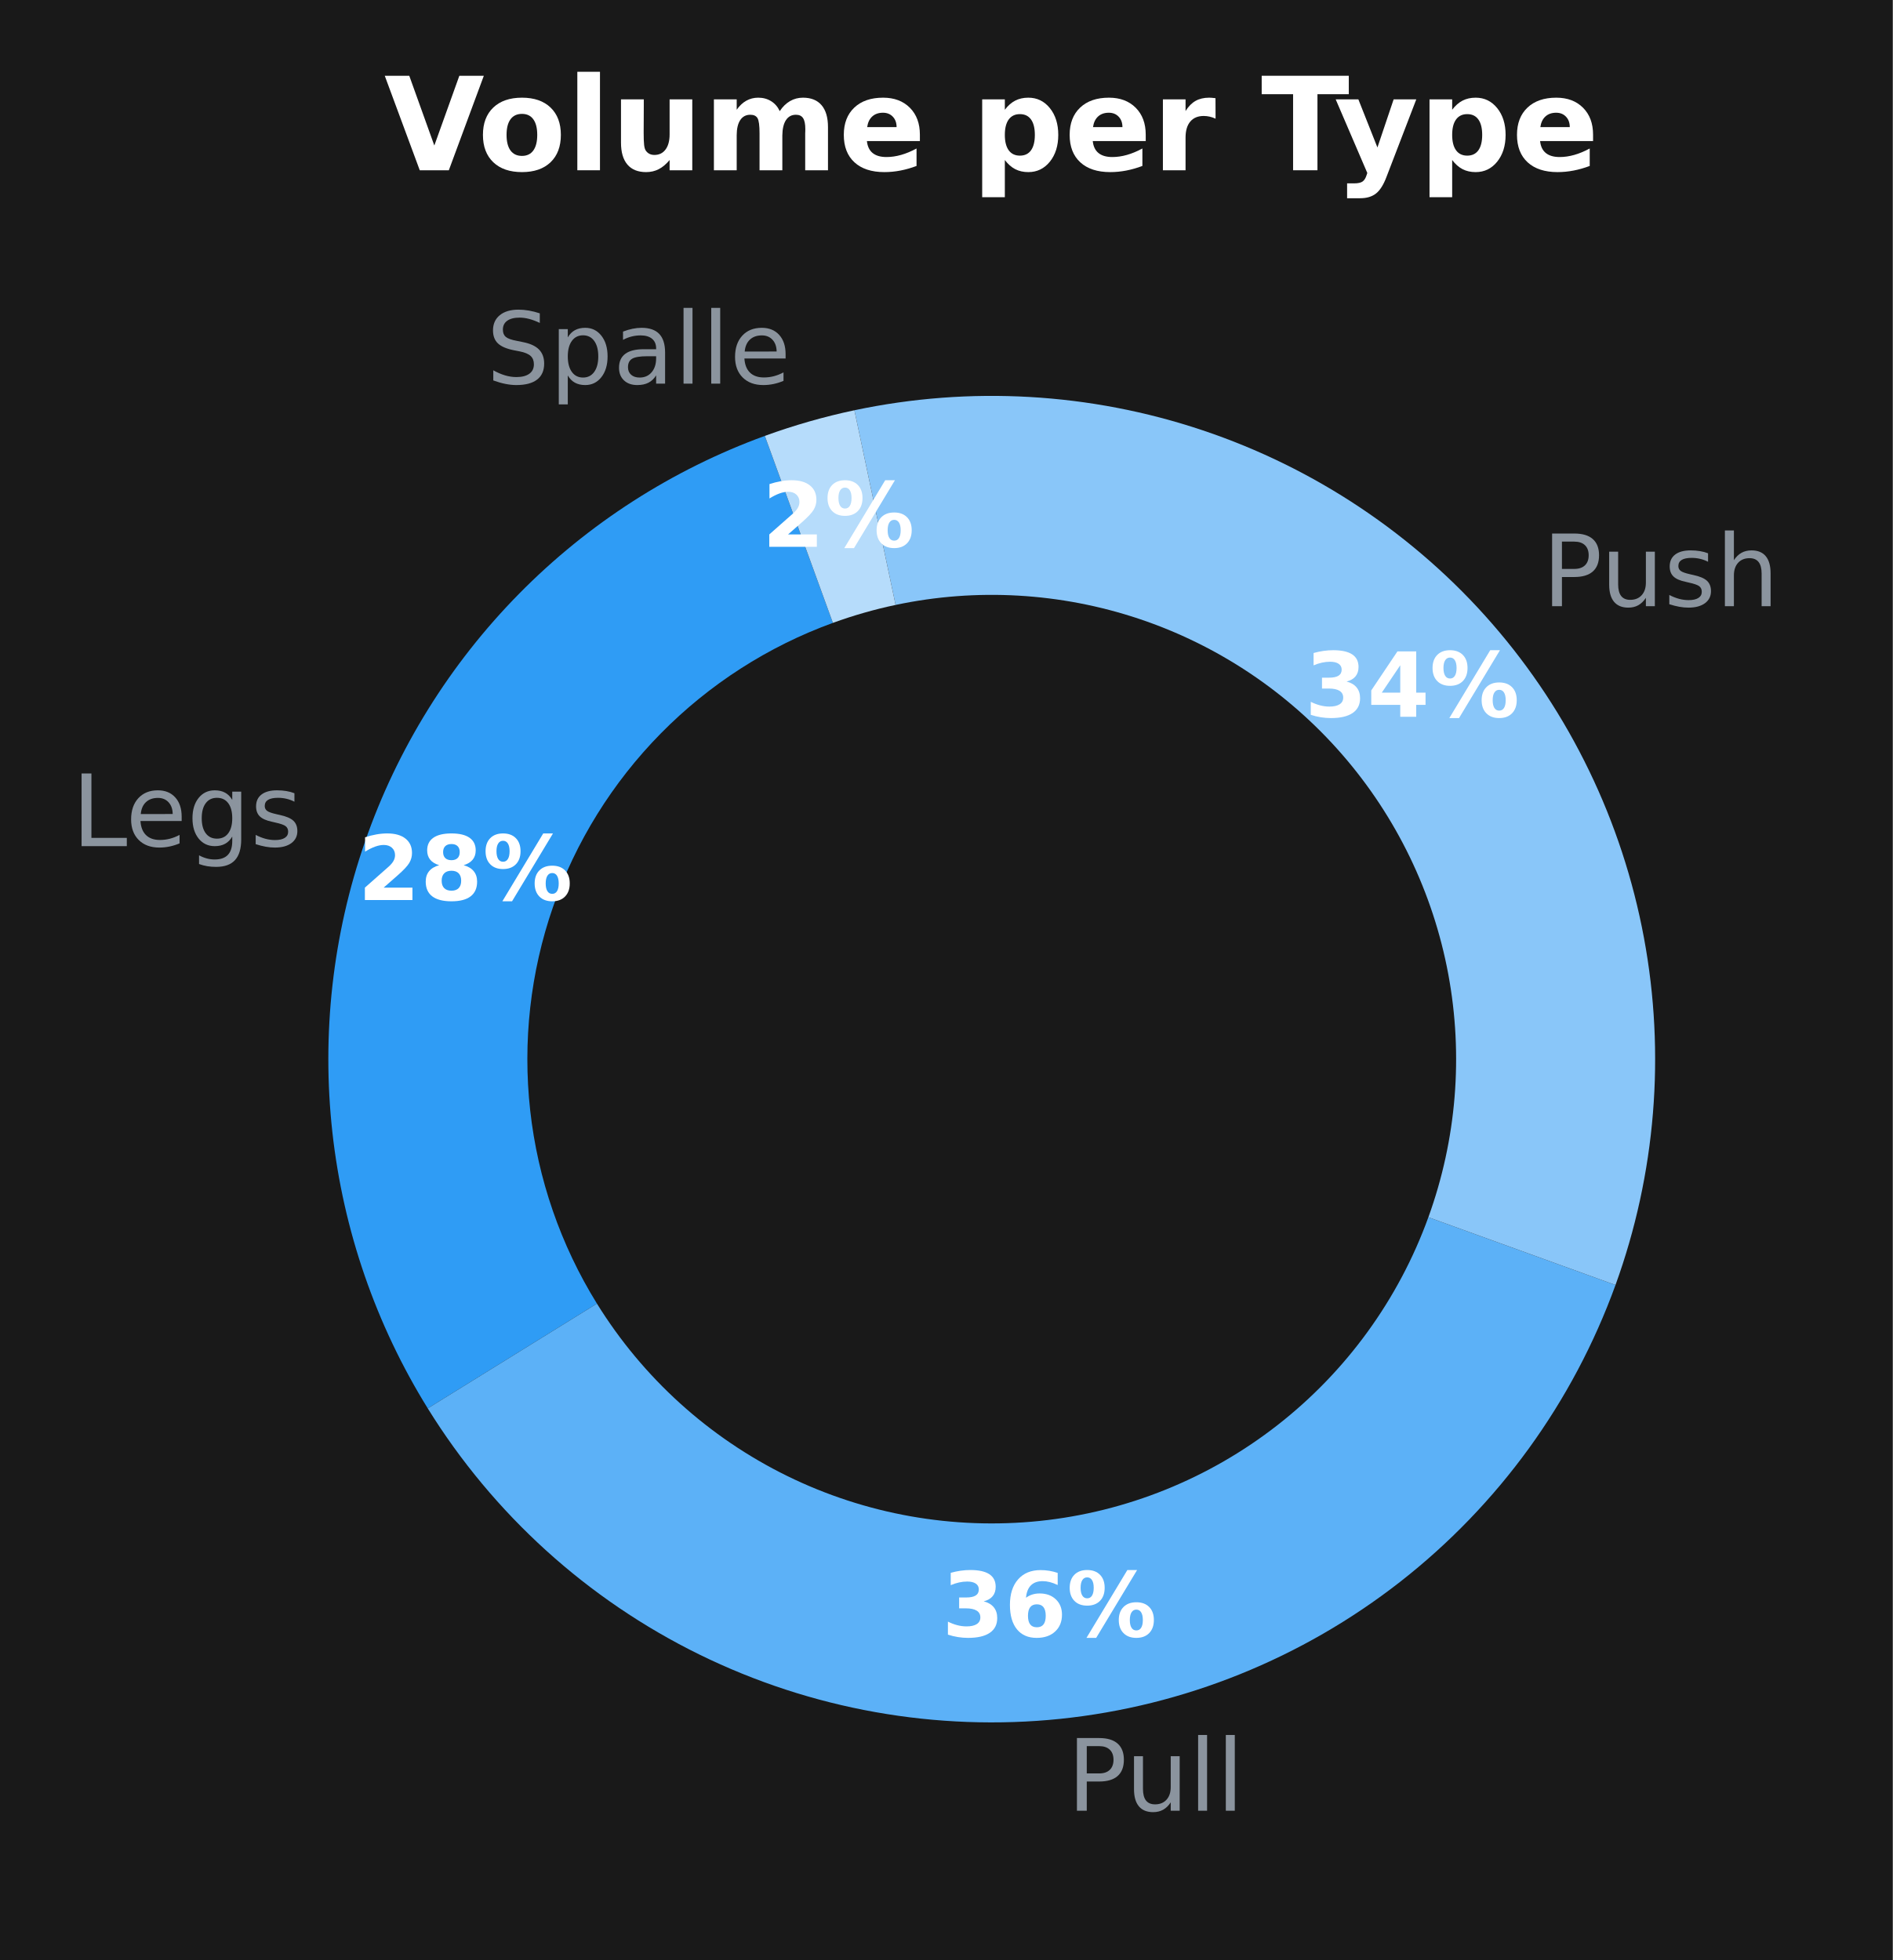
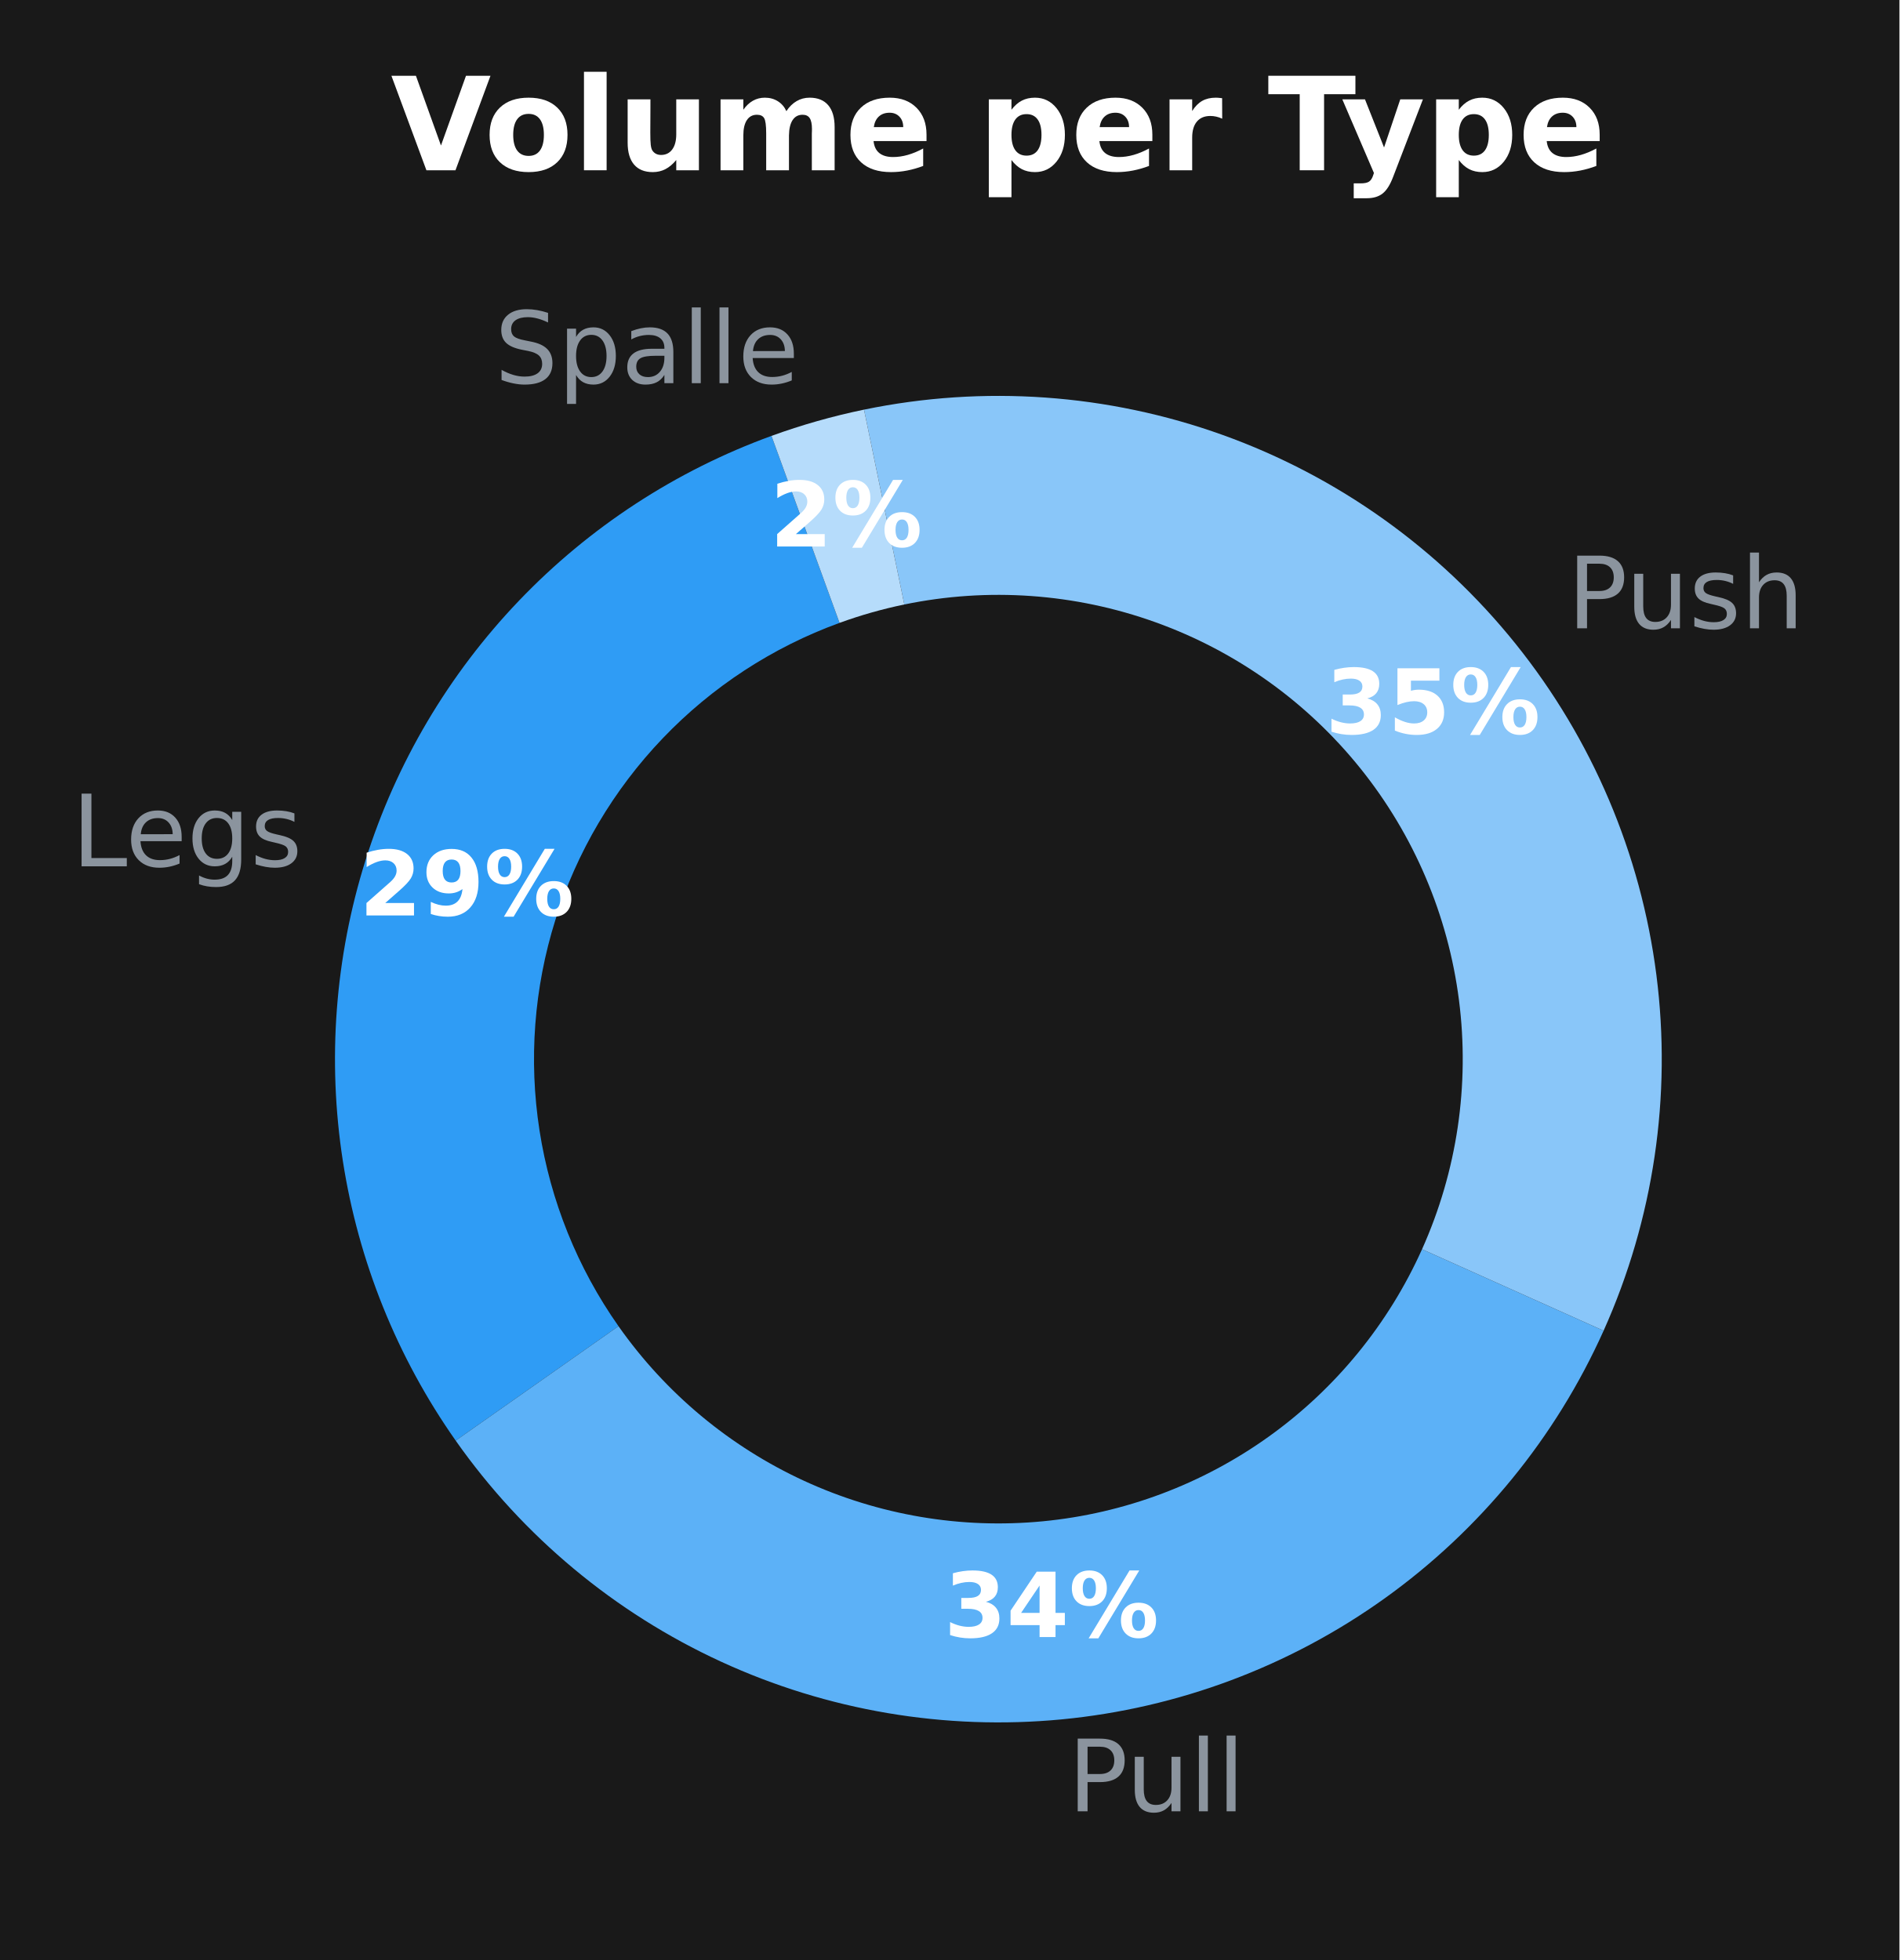
- <svg xmlns="http://www.w3.org/2000/svg" xmlns:xlink="http://www.w3.org/1999/xlink" width="189.814pt" height="196.598pt" viewBox="0 0 189.814 196.598" version="1.1">
+ <svg xmlns="http://www.w3.org/2000/svg" xmlns:xlink="http://www.w3.org/1999/xlink" width="190.483pt" height="196.598pt" viewBox="0 0 190.483 196.598" version="1.1">
  <defs>
    <style type="text/css">*{stroke-linejoin: round; stroke-linecap: butt}</style>
  </defs>
  <g id="figure_1">
    <g id="patch_1">
-       <path d="M 0 196.598  L 189.814 196.598  L 189.814 0  L 0 0  z " style="fill: #191919" />
+       <path d="M 0 196.598  L 190.483 196.598  L 190.483 0  L 0 0  z " style="fill: #191919" />
    </g>
    <g id="axes_1">
      <g id="patch_2">
-         <path d="M 76.7 43.722  C 67.409 47.104 58.987 52.515 52.049 59.561  C 45.112 66.606 39.832 75.111 36.594 84.454  C 33.356 93.797 32.242 103.745 33.332 113.572  C 34.422 123.4 37.689 132.862 42.896 141.268  L 59.863 130.759  C 56.219 124.875 53.932 118.251 53.168 111.372  C 52.405 104.493 53.186 97.529 55.452 90.989  C 57.718 84.449 61.415 78.496 66.271 73.564  C 71.127 68.632 77.022 64.844 83.526 62.477  z " style="fill: #2f9cf5" />
+         <path d="M 77.369 43.722  C 67.77 47.216 59.103 52.874 52.043 60.256  C 44.983 67.638 39.717 76.548 36.655 86.293  C 33.592 96.038 32.815 106.359 34.383 116.453  C 35.952 126.546 39.824 136.145 45.699 144.501  L 62.026 133.022  C 57.914 127.173 55.203 120.454 54.105 113.388  C 53.007 106.323 53.551 99.098 55.695 92.277  C 57.839 85.455 61.525 79.218 66.467 74.051  C 71.409 68.883 77.476 64.922 84.195 62.477  z " style="fill: #2f9cf5" />
      </g>
      <g id="patch_3">
-         <path d="M 42.896 141.268  C 49.476 151.892 58.918 160.45 70.136 165.957  C 81.354 171.465 93.899 173.701 106.329 172.41  C 118.759 171.118 130.577 166.35 140.423 158.655  C 150.269 150.959 157.75 140.643 162.006 128.893  L 143.24 122.097  C 140.262 130.321 135.025 137.543 128.132 142.93  C 121.24 148.317 112.968 151.654 104.267 152.558  C 95.566 153.462 86.784 151.897 78.931 148.042  C 71.079 144.187 64.469 138.196 59.863 130.759  z " style="fill: #5cb1f7" />
+         <path d="M 45.699 144.501  C 52.456 154.112 61.639 161.763 72.312 166.674  C 82.985 171.585 94.77 173.583 106.465 172.463  C 118.159 171.343 129.352 167.145 138.898 160.298  C 148.444 153.45 156.009 144.195 160.819 133.476  L 142.61 125.305  C 139.243 132.808 133.948 139.287 127.265 144.08  C 120.583 148.873 112.748 151.811 104.562 152.595  C 96.376 153.379 88.126 151.981 80.655 148.543  C 73.184 145.106 66.756 139.749 62.026 133.022  z " style="fill: #5cb1f7" />
      </g>
      <g id="patch_4">
-         <path d="M 162.006 128.893  C 166.045 117.742 167.029 105.711 164.857 94.051  C 162.684 82.392 157.433 71.523 149.649 62.575  C 141.865 53.626 131.828 46.92 120.581 43.154  C 109.335 39.387 97.284 38.696 85.681 41.151  L 89.813 60.677  C 97.935 58.959 106.371 59.443 114.243 62.079  C 122.116 64.715 129.142 69.41 134.59 75.674  C 140.039 81.937 143.715 89.546 145.236 97.707  C 146.757 105.869 146.068 114.291 143.24 122.097  z " style="fill: #89c6f9" />
+         <path d="M 160.819 133.476  C 165.836 122.297 167.668 109.945 166.112 97.791  C 164.556 85.636 159.672 74.145 152.001 64.589  C 144.33 55.034 134.166 47.781 122.635 43.635  C 111.104 39.488 98.649 38.607 86.649 41.089  L 90.691 60.633  C 99.091 58.896 107.81 59.513 115.881 62.416  C 123.953 65.318 131.068 70.395 136.437 77.084  C 141.807 83.773 145.226 91.817 146.315 100.325  C 147.404 108.833 146.122 117.479 142.61 125.305  z " style="fill: #89c6f9" />
      </g>
      <g id="patch_5">
-         <path d="M 85.681 41.151  C 84.156 41.474 82.643 41.85 81.145 42.279  C 79.647 42.708 78.165 43.189 76.7 43.722  L 83.526 62.477  C 84.551 62.104 85.589 61.767 86.638 61.467  C 87.687 61.166 88.746 60.903 89.813 60.677  z " style="fill: #b6dcfb" />
+         <path d="M 86.649 41.089  C 85.073 41.415 83.509 41.798 81.961 42.237  C 80.413 42.676 78.881 43.172 77.369 43.722  L 84.195 62.477  C 85.253 62.092 86.326 61.745 87.409 61.437  C 88.493 61.13 89.588 60.862 90.691 60.633  z " style="fill: #b6dcfb" />
      </g>
      <g id="matplotlib.axis_1" />
      <g id="matplotlib.axis_2" />
      <g id="text_1">
-         <g style="fill: #8b949e" transform="translate(7.2 84.87304) scale(0.1 -0.1)">
+         <g style="fill: #8b949e" transform="translate(7.2 86.89637) scale(0.1 -0.1)">
          <defs>
            <path id="DejaVuSans-2f" d="M 628 4666  L 1259 4666  L 1259 531  L 3531 531  L 3531 0  L 628 0  L 628 4666  z " transform="scale(0.015625)" />
            <path id="DejaVuSans-48" d="M 3597 1894  L 3597 1613  L 953 1613  Q 991 1019 1311 708  Q 1631 397 2203 397  Q 2534 397 2845 478  Q 3156 559 3463 722  L 3463 178  Q 3153 47 2828 -22  Q 2503 -91 2169 -91  Q 1331 -91 842 396  Q 353 884 353 1716  Q 353 2575 817 3079  Q 1281 3584 2069 3584  Q 2775 3584 3186 3129  Q 3597 2675 3597 1894  z M 3022 2063  Q 3016 2534 2758 2815  Q 2500 3097 2075 3097  Q 1594 3097 1305 2825  Q 1016 2553 972 2059  L 3022 2063  z " transform="scale(0.015625)" />
            <path id="DejaVuSans-4a" d="M 2906 1791  Q 2906 2416 2648 2759  Q 2391 3103 1925 3103  Q 1463 3103 1205 2759  Q 947 2416 947 1791  Q 947 1169 1205 825  Q 1463 481 1925 481  Q 2391 481 2648 825  Q 2906 1169 2906 1791  z M 3481 434  Q 3481 -459 3084 -895  Q 2688 -1331 1869 -1331  Q 1566 -1331 1297 -1286  Q 1028 -1241 775 -1147  L 775 -588  Q 1028 -725 1275 -790  Q 1522 -856 1778 -856  Q 2344 -856 2625 -561  Q 2906 -266 2906 331  L 2906 616  Q 2728 306 2450 153  Q 2172 0 1784 0  Q 1141 0 747 490  Q 353 981 353 1791  Q 353 2603 747 3093  Q 1141 3584 1784 3584  Q 2172 3584 2450 3431  Q 2728 3278 2906 2969  L 2906 3500  L 3481 3500  L 3481 434  z " transform="scale(0.015625)" />
            <path id="DejaVuSans-56" d="M 2834 3397  L 2834 2853  Q 2591 2978 2328 3040  Q 2066 3103 1784 3103  Q 1356 3103 1142 2972  Q 928 2841 928 2578  Q 928 2378 1081 2264  Q 1234 2150 1697 2047  L 1894 2003  Q 2506 1872 2764 1633  Q 3022 1394 3022 966  Q 3022 478 2636 193  Q 2250 -91 1575 -91  Q 1294 -91 989 -36  Q 684 19 347 128  L 347 722  Q 666 556 975 473  Q 1284 391 1588 391  Q 1994 391 2212 530  Q 2431 669 2431 922  Q 2431 1156 2273 1281  Q 2116 1406 1581 1522  L 1381 1569  Q 847 1681 609 1914  Q 372 2147 372 2553  Q 372 3047 722 3315  Q 1072 3584 1716 3584  Q 2034 3584 2315 3537  Q 2597 3491 2834 3397  z " transform="scale(0.015625)" />
          </defs>
          <use xlink:href="#DejaVuSans-2f" />
          <use xlink:href="#DejaVuSans-48" transform="translate(53.96875 0)" />
          <use xlink:href="#DejaVuSans-4a" transform="translate(115.5 0)" />
          <use xlink:href="#DejaVuSans-56" transform="translate(178.9844 0)" />
        </g>
      </g>
      <g id="text_2">
-         <g style="fill: #8b949e" transform="translate(107.0168 181.625) scale(0.1 -0.1)">
+         <g style="fill: #8b949e" transform="translate(107.0989 181.6835) scale(0.1 -0.1)">
          <defs>
            <path id="DejaVuSans-33" d="M 1259 4147  L 1259 2394  L 2053 2394  Q 2494 2394 2734 2622  Q 2975 2850 2975 3272  Q 2975 3691 2734 3919  Q 2494 4147 2053 4147  L 1259 4147  z M 628 4666  L 2053 4666  Q 2838 4666 3239 4311  Q 3641 3956 3641 3272  Q 3641 2581 3239 2228  Q 2838 1875 2053 1875  L 1259 1875  L 1259 0  L 628 0  L 628 4666  z " transform="scale(0.015625)" />
            <path id="DejaVuSans-58" d="M 544 1381  L 544 3500  L 1119 3500  L 1119 1403  Q 1119 906 1312 657  Q 1506 409 1894 409  Q 2359 409 2629 706  Q 2900 1003 2900 1516  L 2900 3500  L 3475 3500  L 3475 0  L 2900 0  L 2900 538  Q 2691 219 2414 64  Q 2138 -91 1772 -91  Q 1169 -91 856 284  Q 544 659 544 1381  z M 1991 3584  L 1991 3584  z " transform="scale(0.015625)" />
            <path id="DejaVuSans-4f" d="M 603 4863  L 1178 4863  L 1178 0  L 603 0  L 603 4863  z " transform="scale(0.015625)" />
          </defs>
          <use xlink:href="#DejaVuSans-33" />
          <use xlink:href="#DejaVuSans-58" transform="translate(58.54688 0)" />
          <use xlink:href="#DejaVuSans-4f" transform="translate(121.9219 0)" />
          <use xlink:href="#DejaVuSans-4f" transform="translate(149.7031 0)" />
        </g>
      </g>
      <g id="text_3">
-         <g style="fill: #8b949e" transform="translate(154.6681 60.80623) scale(0.1 -0.1)">
+         <g style="fill: #8b949e" transform="translate(157.1888 63.02252) scale(0.1 -0.1)">
          <defs>
            <path id="DejaVuSans-4b" d="M 3513 2113  L 3513 0  L 2938 0  L 2938 2094  Q 2938 2591 2744 2837  Q 2550 3084 2163 3084  Q 1697 3084 1428 2787  Q 1159 2491 1159 1978  L 1159 0  L 581 0  L 581 4863  L 1159 4863  L 1159 2956  Q 1366 3272 1645 3428  Q 1925 3584 2291 3584  Q 2894 3584 3203 3211  Q 3513 2838 3513 2113  z " transform="scale(0.015625)" />
          </defs>
          <use xlink:href="#DejaVuSans-33" />
          <use xlink:href="#DejaVuSans-58" transform="translate(58.54688 0)" />
          <use xlink:href="#DejaVuSans-56" transform="translate(121.9219 0)" />
          <use xlink:href="#DejaVuSans-4b" transform="translate(174.0156 0)" />
        </g>
      </g>
      <g id="text_4">
-         <g style="fill: #8b949e" transform="translate(48.78003 38.48107) scale(0.1 -0.1)">
+         <g style="fill: #8b949e" transform="translate(49.6105 38.43487) scale(0.1 -0.1)">
          <defs>
            <path id="DejaVuSans-36" d="M 3425 4513  L 3425 3897  Q 3066 4069 2747 4153  Q 2428 4238 2131 4238  Q 1616 4238 1336 4038  Q 1056 3838 1056 3469  Q 1056 3159 1242 3001  Q 1428 2844 1947 2747  L 2328 2669  Q 3034 2534 3370 2195  Q 3706 1856 3706 1288  Q 3706 609 3251 259  Q 2797 -91 1919 -91  Q 1588 -91 1214 -16  Q 841 59 441 206  L 441 856  Q 825 641 1194 531  Q 1563 422 1919 422  Q 2459 422 2753 634  Q 3047 847 3047 1241  Q 3047 1584 2836 1778  Q 2625 1972 2144 2069  L 1759 2144  Q 1053 2284 737 2584  Q 422 2884 422 3419  Q 422 4038 858 4394  Q 1294 4750 2059 4750  Q 2388 4750 2728 4690  Q 3069 4631 3425 4513  z " transform="scale(0.015625)" />
            <path id="DejaVuSans-53" d="M 1159 525  L 1159 -1331  L 581 -1331  L 581 3500  L 1159 3500  L 1159 2969  Q 1341 3281 1617 3432  Q 1894 3584 2278 3584  Q 2916 3584 3314 3078  Q 3713 2572 3713 1747  Q 3713 922 3314 415  Q 2916 -91 2278 -91  Q 1894 -91 1617 61  Q 1341 213 1159 525  z M 3116 1747  Q 3116 2381 2855 2742  Q 2594 3103 2138 3103  Q 1681 3103 1420 2742  Q 1159 2381 1159 1747  Q 1159 1113 1420 752  Q 1681 391 2138 391  Q 2594 391 2855 752  Q 3116 1113 3116 1747  z " transform="scale(0.015625)" />
            <path id="DejaVuSans-44" d="M 2194 1759  Q 1497 1759 1228 1600  Q 959 1441 959 1056  Q 959 750 1161 570  Q 1363 391 1709 391  Q 2188 391 2477 730  Q 2766 1069 2766 1631  L 2766 1759  L 2194 1759  z M 3341 1997  L 3341 0  L 2766 0  L 2766 531  Q 2569 213 2275 61  Q 1981 -91 1556 -91  Q 1019 -91 701 211  Q 384 513 384 1019  Q 384 1609 779 1909  Q 1175 2209 1959 2209  L 2766 2209  L 2766 2266  Q 2766 2663 2505 2880  Q 2244 3097 1772 3097  Q 1472 3097 1187 3025  Q 903 2953 641 2809  L 641 3341  Q 956 3463 1253 3523  Q 1550 3584 1831 3584  Q 2591 3584 2966 3190  Q 3341 2797 3341 1997  z " transform="scale(0.015625)" />
          </defs>
          <use xlink:href="#DejaVuSans-36" />
          <use xlink:href="#DejaVuSans-53" transform="translate(63.48438 0)" />
          <use xlink:href="#DejaVuSans-44" transform="translate(126.9688 0)" />
          <use xlink:href="#DejaVuSans-4f" transform="translate(188.25 0)" />
          <use xlink:href="#DejaVuSans-4f" transform="translate(216.0312 0)" />
          <use xlink:href="#DejaVuSans-48" transform="translate(243.8125 0)" />
        </g>
      </g>
      <g id="text_5">
-         <g style="fill: #ffffff" transform="translate(35.88033 90.27716) scale(0.09 -0.09)">
+         <g style="fill: #ffffff" transform="translate(36.03831 91.82224) scale(0.09 -0.09)">
          <defs>
            <path id="DejaVuSans-Bold-15" d="M 1844 884  L 3897 884  L 3897 0  L 506 0  L 506 884  L 2209 2388  Q 2438 2594 2547 2791  Q 2656 2988 2656 3200  Q 2656 3528 2436 3728  Q 2216 3928 1850 3928  Q 1569 3928 1234 3808  Q 900 3688 519 3450  L 519 4475  Q 925 4609 1322 4679  Q 1719 4750 2100 4750  Q 2938 4750 3402 4381  Q 3866 4013 3866 3353  Q 3866 2972 3669 2642  Q 3472 2313 2841 1759  L 1844 884  z " transform="scale(0.015625)" />
-             <path id="DejaVuSans-Bold-1b" d="M 2228 2088  Q 1891 2088 1709 1903  Q 1528 1719 1528 1375  Q 1528 1031 1709 848  Q 1891 666 2228 666  Q 2563 666 2741 848  Q 2919 1031 2919 1375  Q 2919 1722 2741 1905  Q 2563 2088 2228 2088  z M 1350 2484  Q 925 2613 709 2878  Q 494 3144 494 3541  Q 494 4131 934 4440  Q 1375 4750 2228 4750  Q 3075 4750 3515 4442  Q 3956 4134 3956 3541  Q 3956 3144 3739 2878  Q 3522 2613 3097 2484  Q 3572 2353 3814 2058  Q 4056 1763 4056 1313  Q 4056 619 3595 264  Q 3134 -91 2228 -91  Q 1319 -91 855 264  Q 391 619 391 1313  Q 391 1763 633 2058  Q 875 2353 1350 2484  z M 1631 3419  Q 1631 3141 1786 2991  Q 1941 2841 2228 2841  Q 2509 2841 2662 2991  Q 2816 3141 2816 3419  Q 2816 3697 2662 3845  Q 2509 3994 2228 3994  Q 1941 3994 1786 3844  Q 1631 3694 1631 3419  z " transform="scale(0.015625)" />
+             <path id="DejaVuSans-Bold-1c" d="M 641 103  L 641 966  Q 928 831 1190 764  Q 1453 697 1709 697  Q 2247 697 2547 995  Q 2847 1294 2900 1881  Q 2688 1725 2447 1647  Q 2206 1569 1925 1569  Q 1209 1569 770 1986  Q 331 2403 331 3084  Q 331 3838 820 4291  Q 1309 4744 2131 4744  Q 3044 4744 3544 4128  Q 4044 3513 4044 2388  Q 4044 1231 3459 570  Q 2875 -91 1856 -91  Q 1528 -91 1228 -42  Q 928 6 641 103  z M 2125 2350  Q 2441 2350 2600 2554  Q 2759 2759 2759 3169  Q 2759 3575 2600 3781  Q 2441 3988 2125 3988  Q 1809 3988 1650 3781  Q 1491 3575 1491 3169  Q 1491 2759 1650 2554  Q 1809 2350 2125 2350  z " transform="scale(0.015625)" />
            <path id="DejaVuSans-Bold-8" d="M 4959 1925  Q 4738 1925 4616 1733  Q 4494 1541 4494 1184  Q 4494 825 4614 633  Q 4734 441 4959 441  Q 5184 441 5303 633  Q 5422 825 5422 1184  Q 5422 1541 5301 1733  Q 5181 1925 4959 1925  z M 4959 2450  Q 5541 2450 5875 2112  Q 6209 1775 6209 1184  Q 6209 594 5875 251  Q 5541 -91 4959 -91  Q 4378 -91 4042 251  Q 3706 594 3706 1184  Q 3706 1772 4042 2111  Q 4378 2450 4959 2450  z M 2094 -91  L 1403 -91  L 4319 4750  L 5013 4750  L 2094 -91  z M 1453 4750  Q 2034 4750 2367 4411  Q 2700 4072 2700 3481  Q 2700 2891 2367 2550  Q 2034 2209 1453 2209  Q 872 2209 539 2550  Q 206 2891 206 3481  Q 206 4072 539 4411  Q 872 4750 1453 4750  z M 1453 4225  Q 1228 4225 1106 4031  Q 984 3838 984 3481  Q 984 3122 1106 2926  Q 1228 2731 1453 2731  Q 1678 2731 1798 2926  Q 1919 3122 1919 3481  Q 1919 3838 1797 4031  Q 1675 4225 1453 4225  z " transform="scale(0.015625)" />
          </defs>
          <use xlink:href="#DejaVuSans-Bold-15" />
-           <use xlink:href="#DejaVuSans-Bold-1b" transform="translate(69.57812 0)" />
+           <use xlink:href="#DejaVuSans-Bold-1c" transform="translate(69.57812 0)" />
          <use xlink:href="#DejaVuSans-Bold-8" transform="translate(139.1562 0)" />
        </g>
      </g>
      <g id="text_6">
-         <g style="fill: #ffffff" transform="translate(94.45809 164.1602) scale(0.09 -0.09)">
+         <g style="fill: #ffffff" transform="translate(94.67878 164.2049) scale(0.09 -0.09)">
          <defs>
            <path id="DejaVuSans-Bold-16" d="M 2981 2516  Q 3453 2394 3698 2092  Q 3944 1791 3944 1325  Q 3944 631 3412 270  Q 2881 -91 1863 -91  Q 1503 -91 1142 -33  Q 781 25 428 141  L 428 1069  Q 766 900 1098 814  Q 1431 728 1753 728  Q 2231 728 2486 893  Q 2741 1059 2741 1369  Q 2741 1688 2480 1852  Q 2219 2016 1709 2016  L 1228 2016  L 1228 2791  L 1734 2791  Q 2188 2791 2409 2933  Q 2631 3075 2631 3366  Q 2631 3634 2415 3781  Q 2200 3928 1806 3928  Q 1516 3928 1219 3862  Q 922 3797 628 3669  L 628 4550  Q 984 4650 1334 4700  Q 1684 4750 2022 4750  Q 2931 4750 3382 4451  Q 3834 4153 3834 3553  Q 3834 3144 3618 2883  Q 3403 2622 2981 2516  z " transform="scale(0.015625)" />
-             <path id="DejaVuSans-Bold-19" d="M 2316 2303  Q 2000 2303 1842 2098  Q 1684 1894 1684 1484  Q 1684 1075 1842 870  Q 2000 666 2316 666  Q 2634 666 2792 870  Q 2950 1075 2950 1484  Q 2950 1894 2792 2098  Q 2634 2303 2316 2303  z M 3803 4544  L 3803 3681  Q 3506 3822 3243 3889  Q 2981 3956 2731 3956  Q 2194 3956 1894 3657  Q 1594 3359 1544 2772  Q 1750 2925 1990 3001  Q 2231 3078 2516 3078  Q 3231 3078 3670 2659  Q 4109 2241 4109 1563  Q 4109 813 3618 361  Q 3128 -91 2303 -91  Q 1394 -91 895 523  Q 397 1138 397 2266  Q 397 3422 980 4083  Q 1563 4744 2578 4744  Q 2900 4744 3203 4694  Q 3506 4644 3803 4544  z " transform="scale(0.015625)" />
-           </defs>
-           <use xlink:href="#DejaVuSans-Bold-16" />
-           <use xlink:href="#DejaVuSans-Bold-19" transform="translate(69.57812 0)" />
-           <use xlink:href="#DejaVuSans-Bold-8" transform="translate(139.1562 0)" />
-         </g>
-       </g>
-       <g id="text_7">
-         <g style="fill: #ffffff" transform="translate(130.8463 71.89857) scale(0.09 -0.09)">
-           <defs>
            <path id="DejaVuSans-Bold-17" d="M 2356 3675  L 1038 1722  L 2356 1722  L 2356 3675  z M 2156 4666  L 3494 4666  L 3494 1722  L 4159 1722  L 4159 850  L 3494 850  L 3494 0  L 2356 0  L 2356 850  L 288 850  L 288 1881  L 2156 4666  z " transform="scale(0.015625)" />
          </defs>
          <use xlink:href="#DejaVuSans-Bold-16" />
          <use xlink:href="#DejaVuSans-Bold-17" transform="translate(69.57812 0)" />
          <use xlink:href="#DejaVuSans-Bold-8" transform="translate(139.1562 0)" />
        </g>
      </g>
+       <g id="text_7">
+         <g style="fill: #ffffff" transform="translate(132.9292 73.591) scale(0.09 -0.09)">
+           <defs>
+             <path id="DejaVuSans-Bold-18" d="M 678 4666  L 3669 4666  L 3669 3781  L 1638 3781  L 1638 3059  Q 1775 3097 1914 3117  Q 2053 3138 2203 3138  Q 3056 3138 3531 2711  Q 4006 2284 4006 1522  Q 4006 766 3489 337  Q 2972 -91 2053 -91  Q 1656 -91 1267 -14  Q 878 63 494 219  L 494 1166  Q 875 947 1217 837  Q 1559 728 1863 728  Q 2300 728 2551 942  Q 2803 1156 2803 1522  Q 2803 1891 2551 2103  Q 2300 2316 1863 2316  Q 1603 2316 1309 2248  Q 1016 2181 678 2041  L 678 4666  z " transform="scale(0.015625)" />
+           </defs>
+           <use xlink:href="#DejaVuSans-Bold-16" />
+           <use xlink:href="#DejaVuSans-Bold-18" transform="translate(69.57812 0)" />
+           <use xlink:href="#DejaVuSans-Bold-8" transform="translate(139.1562 0)" />
+         </g>
+       </g>
      <g id="text_8">
-         <g style="fill: #ffffff" transform="translate(76.43457 54.85027) scale(0.09 -0.09)">
+         <g style="fill: #ffffff" transform="translate(77.22672 54.81498) scale(0.09 -0.09)">
          <use xlink:href="#DejaVuSans-Bold-15" />
          <use xlink:href="#DejaVuSans-Bold-8" transform="translate(69.57812 0)" />
        </g>
      </g>
      <g id="text_9">
-         <g style="fill: #ffffff" transform="translate(38.52179 17.07797) scale(0.13 -0.13)">
+         <g style="fill: #ffffff" transform="translate(39.19013 17.07797) scale(0.13 -0.13)">
          <defs>
            <path id="DejaVuSans-Bold-39" d="M 31 4666  L 1241 4666  L 2478 1222  L 3713 4666  L 4922 4666  L 3194 0  L 1759 0  L 31 4666  z " transform="scale(0.015625)" />
            <path id="DejaVuSans-Bold-52" d="M 2203 2784  Q 1831 2784 1636 2517  Q 1441 2250 1441 1747  Q 1441 1244 1636 976  Q 1831 709 2203 709  Q 2569 709 2762 976  Q 2956 1244 2956 1747  Q 2956 2250 2762 2517  Q 2569 2784 2203 2784  z M 2203 3584  Q 3106 3584 3614 3096  Q 4122 2609 4122 1747  Q 4122 884 3614 396  Q 3106 -91 2203 -91  Q 1297 -91 786 396  Q 275 884 275 1747  Q 275 2609 786 3096  Q 1297 3584 2203 3584  z " transform="scale(0.015625)" />
            <path id="DejaVuSans-Bold-4f" d="M 538 4863  L 1656 4863  L 1656 0  L 538 0  L 538 4863  z " transform="scale(0.015625)" />
            <path id="DejaVuSans-Bold-58" d="M 500 1363  L 500 3500  L 1625 3500  L 1625 3150  Q 1625 2866 1622 2436  Q 1619 2006 1619 1863  Q 1619 1441 1641 1255  Q 1663 1069 1716 984  Q 1784 875 1895 815  Q 2006 756 2150 756  Q 2500 756 2700 1025  Q 2900 1294 2900 1772  L 2900 3500  L 4019 3500  L 4019 0  L 2900 0  L 2900 506  Q 2647 200 2364 54  Q 2081 -91 1741 -91  Q 1134 -91 817 281  Q 500 653 500 1363  z " transform="scale(0.015625)" />
            <path id="DejaVuSans-Bold-50" d="M 3781 2919  Q 3994 3244 4286 3414  Q 4578 3584 4928 3584  Q 5531 3584 5847 3212  Q 6163 2841 6163 2131  L 6163 0  L 5038 0  L 5038 1825  Q 5041 1866 5042 1909  Q 5044 1953 5044 2034  Q 5044 2406 4934 2573  Q 4825 2741 4581 2741  Q 4263 2741 4089 2478  Q 3916 2216 3909 1719  L 3909 0  L 2784 0  L 2784 1825  Q 2784 2406 2684 2573  Q 2584 2741 2328 2741  Q 2006 2741 1831 2477  Q 1656 2213 1656 1722  L 1656 0  L 531 0  L 531 3500  L 1656 3500  L 1656 2988  Q 1863 3284 2130 3434  Q 2397 3584 2719 3584  Q 3081 3584 3359 3409  Q 3638 3234 3781 2919  z " transform="scale(0.015625)" />
            <path id="DejaVuSans-Bold-48" d="M 4031 1759  L 4031 1441  L 1416 1441  Q 1456 1047 1700 850  Q 1944 653 2381 653  Q 2734 653 3104 758  Q 3475 863 3866 1075  L 3866 213  Q 3469 63 3072 -14  Q 2675 -91 2278 -91  Q 1328 -91 801 392  Q 275 875 275 1747  Q 275 2603 792 3093  Q 1309 3584 2216 3584  Q 3041 3584 3536 3087  Q 4031 2591 4031 1759  z M 2881 2131  Q 2881 2450 2695 2645  Q 2509 2841 2209 2841  Q 1884 2841 1681 2658  Q 1478 2475 1428 2131  L 2881 2131  z " transform="scale(0.015625)" />
            <path id="DejaVuSans-Bold-3" transform="scale(0.015625)" />
            <path id="DejaVuSans-Bold-53" d="M 1656 506  L 1656 -1331  L 538 -1331  L 538 3500  L 1656 3500  L 1656 2988  Q 1888 3294 2169 3439  Q 2450 3584 2816 3584  Q 3463 3584 3878 3070  Q 4294 2556 4294 1747  Q 4294 938 3878 423  Q 3463 -91 2816 -91  Q 2450 -91 2169 54  Q 1888 200 1656 506  z M 2400 2772  Q 2041 2772 1848 2508  Q 1656 2244 1656 1747  Q 1656 1250 1848 986  Q 2041 722 2400 722  Q 2759 722 2948 984  Q 3138 1247 3138 1747  Q 3138 2247 2948 2509  Q 2759 2772 2400 2772  z " transform="scale(0.015625)" />
            <path id="DejaVuSans-Bold-55" d="M 3138 2547  Q 2991 2616 2845 2648  Q 2700 2681 2553 2681  Q 2122 2681 1889 2404  Q 1656 2128 1656 1613  L 1656 0  L 538 0  L 538 3500  L 1656 3500  L 1656 2925  Q 1872 3269 2151 3426  Q 2431 3584 2822 3584  Q 2878 3584 2943 3579  Q 3009 3575 3134 3559  L 3138 2547  z " transform="scale(0.015625)" />
            <path id="DejaVuSans-Bold-37" d="M 31 4666  L 4331 4666  L 4331 3756  L 2784 3756  L 2784 0  L 1581 0  L 1581 3756  L 31 3756  L 31 4666  z " transform="scale(0.015625)" />
            <path id="DejaVuSans-Bold-5c" d="M 78 3500  L 1197 3500  L 2138 1125  L 2938 3500  L 4056 3500  L 2584 -331  Q 2363 -916 2067 -1148  Q 1772 -1381 1288 -1381  L 641 -1381  L 641 -647  L 991 -647  Q 1275 -647 1404 -556  Q 1534 -466 1606 -231  L 1638 -134  L 78 3500  z " transform="scale(0.015625)" />
          </defs>
          <use xlink:href="#DejaVuSans-Bold-39" />
          <use xlink:href="#DejaVuSans-Bold-52" transform="translate(71.92188 0)" />
          <use xlink:href="#DejaVuSans-Bold-4f" transform="translate(140.625 0)" />
          <use xlink:href="#DejaVuSans-Bold-58" transform="translate(174.9062 0)" />
          <use xlink:href="#DejaVuSans-Bold-50" transform="translate(246.0938 0)" />
          <use xlink:href="#DejaVuSans-Bold-48" transform="translate(350.2969 0)" />
          <use xlink:href="#DejaVuSans-Bold-3" transform="translate(418.125 0)" />
          <use xlink:href="#DejaVuSans-Bold-53" transform="translate(452.9375 0)" />
          <use xlink:href="#DejaVuSans-Bold-48" transform="translate(524.5156 0)" />
          <use xlink:href="#DejaVuSans-Bold-55" transform="translate(592.3438 0)" />
          <use xlink:href="#DejaVuSans-Bold-3" transform="translate(641.6562 0)" />
          <use xlink:href="#DejaVuSans-Bold-37" transform="translate(676.4688 0)" />
          <use xlink:href="#DejaVuSans-Bold-5c" transform="translate(732.8281 0)" />
          <use xlink:href="#DejaVuSans-Bold-53" transform="translate(798.0156 0)" />
          <use xlink:href="#DejaVuSans-Bold-48" transform="translate(869.5938 0)" />
        </g>
      </g>
    </g>
  </g>
</svg>
